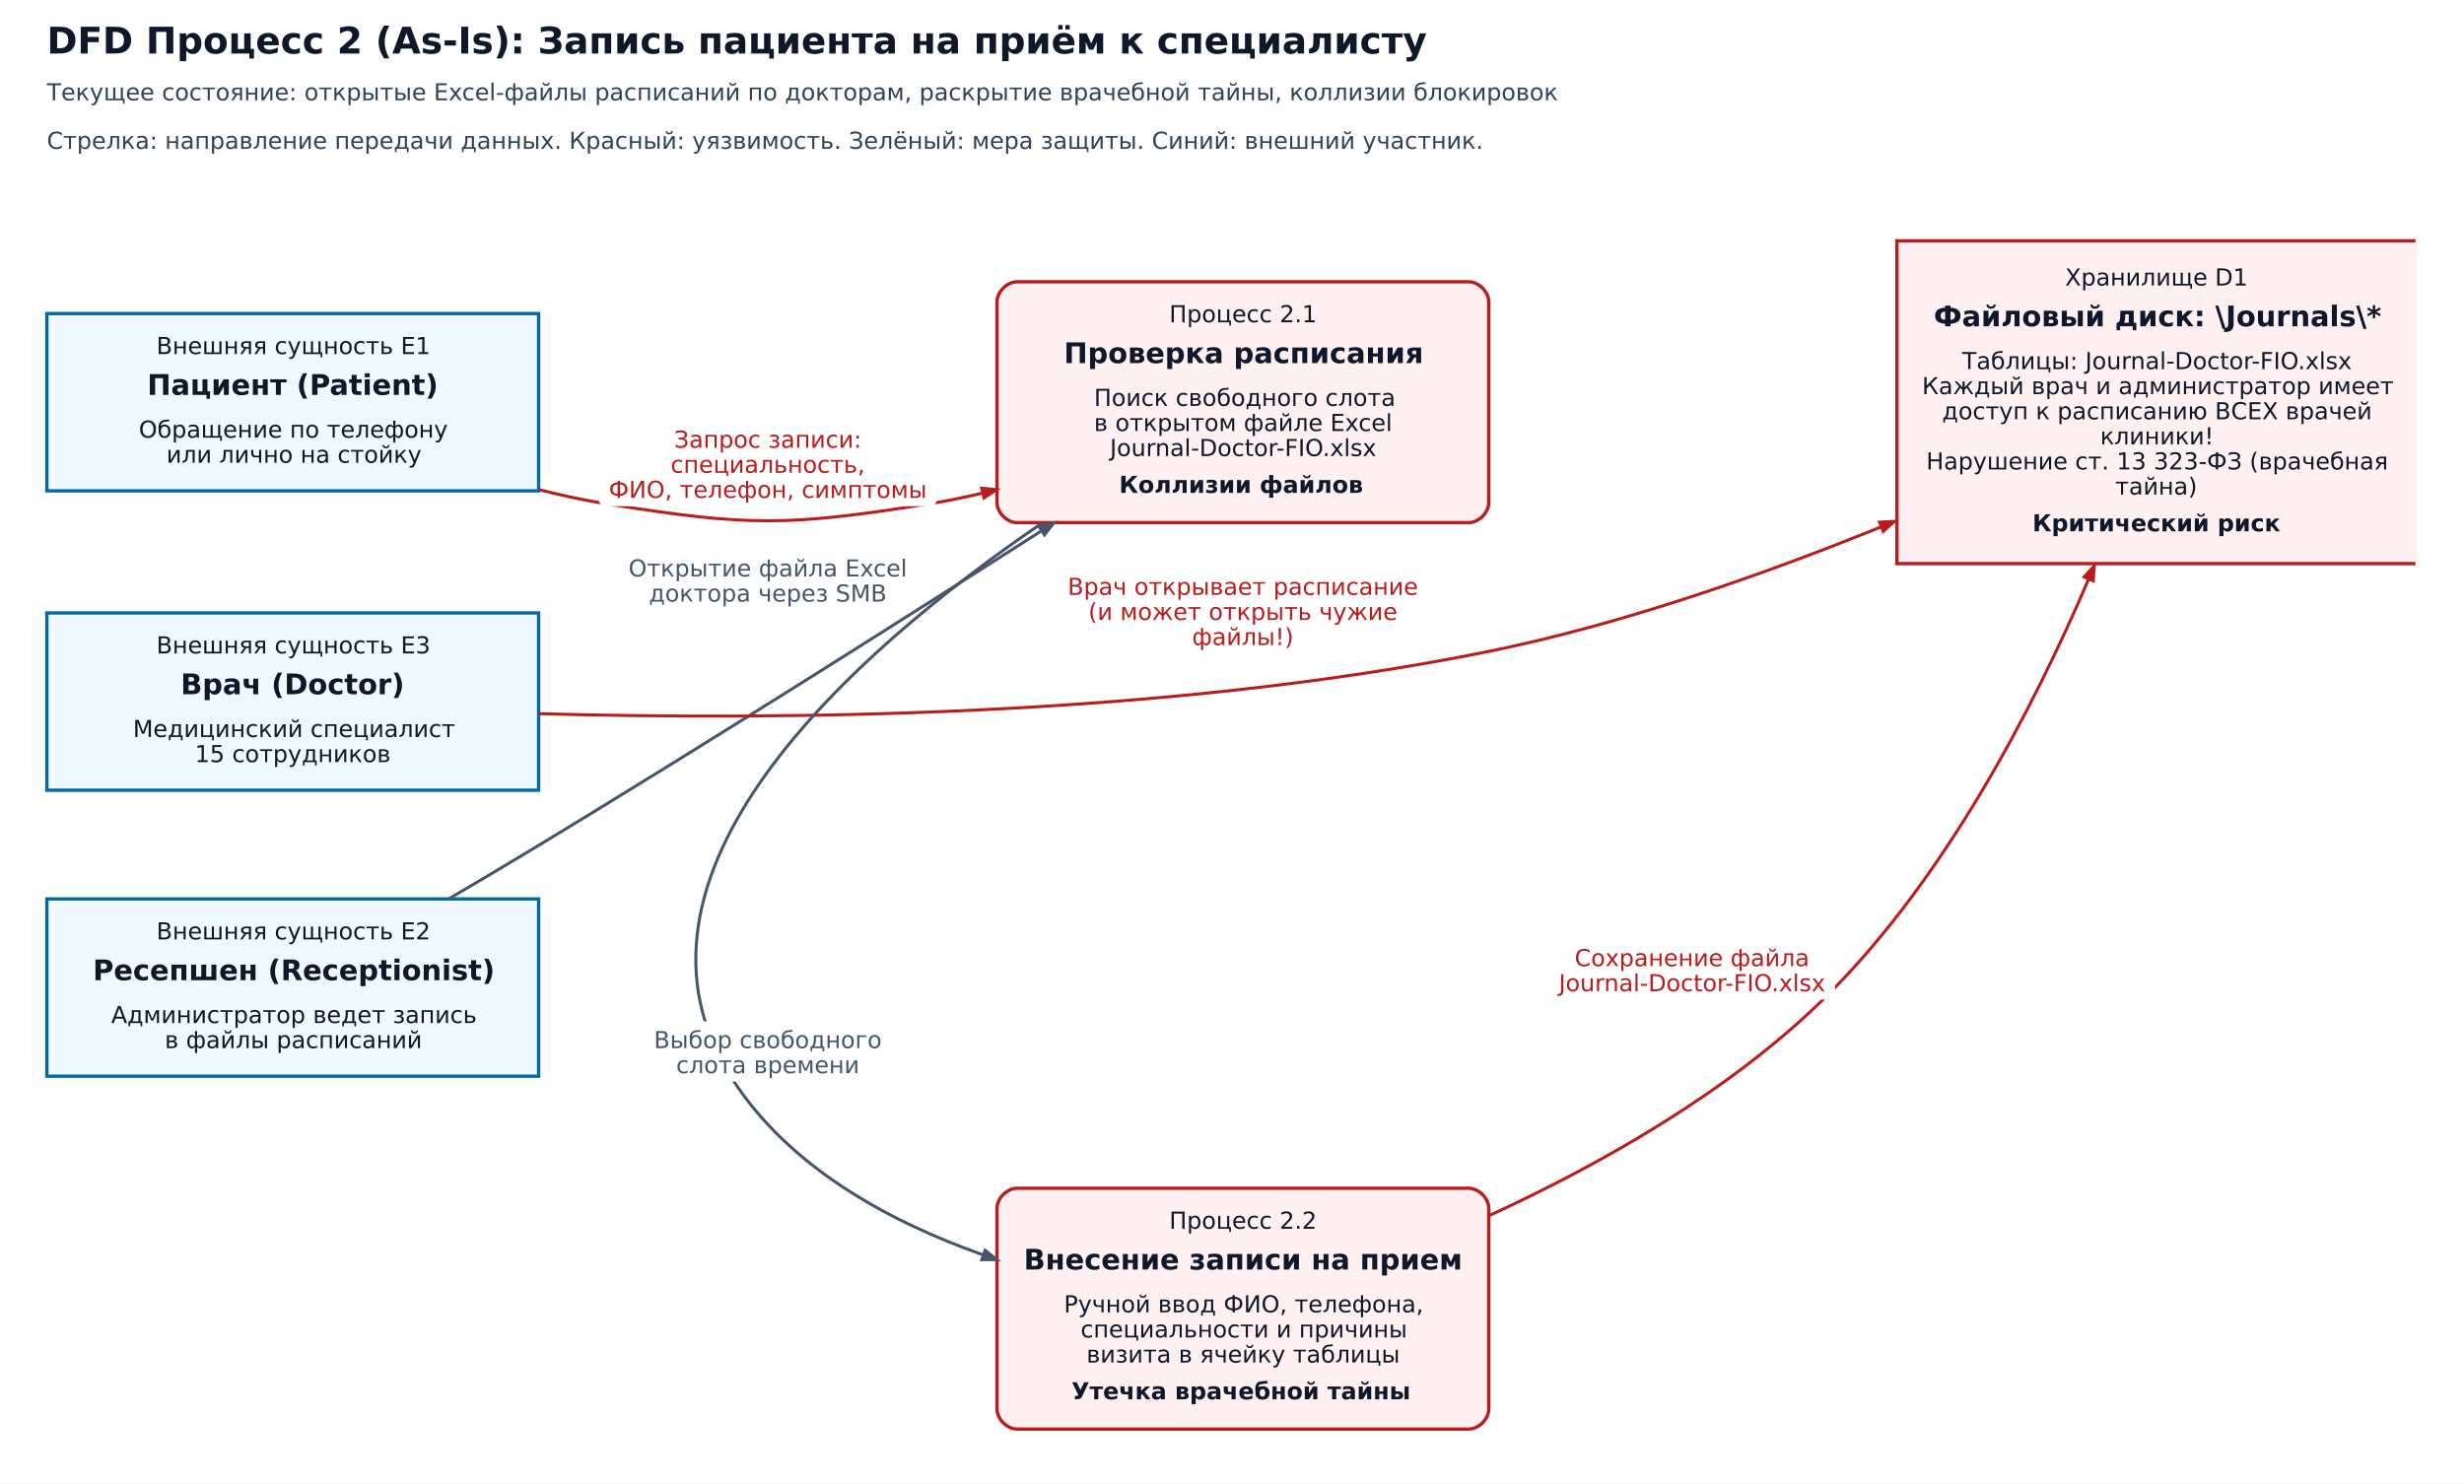
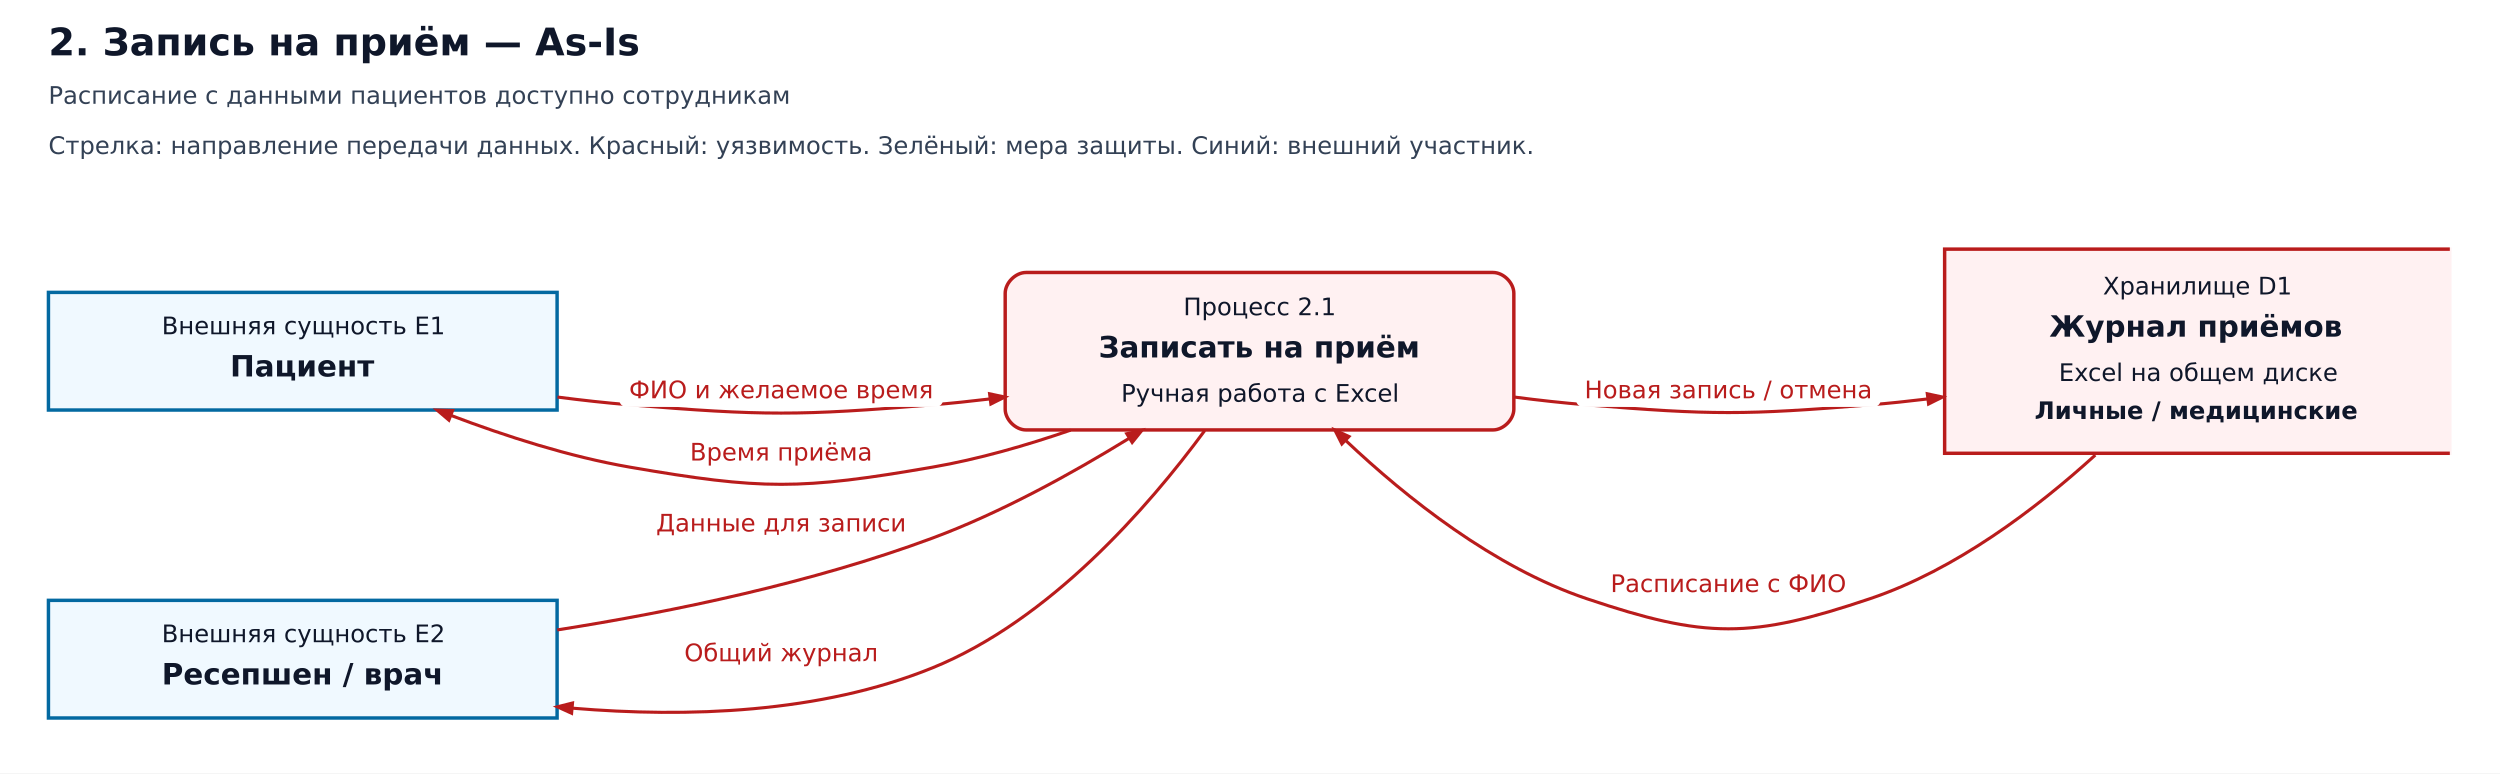
- <svg xmlns="http://www.w3.org/2000/svg" width="1473" height="887" viewBox="0 0 1473 887" role="img" aria-labelledby="title description">
-   <rect width="1473" height="887" fill="white" />
-   <text x="28" y="32" font-family="DejaVu Sans" font-size="22" fill="#0f172a" font-weight="700">DFD Процесс 2 (As-Is): Запись пациента на приём к специалисту</text>
-   <text x="28" y="60" font-family="DejaVu Sans" font-size="14" fill="#334155" font-weight="400">Текущее состояние: открытые Excel-файлы расписаний по докторам, раскрытие врачебной тайны, коллизии блокировок</text>
+ <svg xmlns="http://www.w3.org/2000/svg" width="1445" height="447" viewBox="0 0 1445 447" role="img" aria-labelledby="title description">
+   <rect width="1445" height="447" fill="white" />
+   <text x="28" y="32" font-family="DejaVu Sans" font-size="22" fill="#0f172a" font-weight="700">2. Запись на приём — As-Is</text>
+   <text x="28" y="60" font-family="DejaVu Sans" font-size="14" fill="#334155" font-weight="400">Расписание с данными пациентов доступно сотрудникам</text>
  <text x="28" y="89" font-family="DejaVu Sans" font-size="14" fill="#334155" font-weight="400">Стрелка: направление передачи данных. Красный: уязвимость. Зелёный: мера защиты. Синий: внешний участник.</text>
-   <g id="graph0" class="graph" transform="translate(28,854.5)">
-     <polygon fill="white" stroke="transparent" points="-8.64,8.64 -8.64,-720.14 1425.64,-720.14 1425.64,8.64 -8.64,8.64" />
+   <g id="graph0" class="graph" transform="translate(28,415.0)">
+     <polygon fill="white" stroke="transparent" points="-8.64,8.64 -8.64,-280.64 1397.64,-280.64 1397.64,8.64 -8.64,8.64" />
    <g id="node1" class="node">
-       <polygon fill="#f0f9ff" stroke="#0369a1" stroke-width="2" points="294,-667 0,-667 0,-561 294,-561 294,-667" />
-       <text text-anchor="start" x="65.5" y="-642.8" font-family="DejaVu Sans" font-size="14.00" fill="#0f172a">Внешняя сущность E1</text>
-       <text text-anchor="start" x="60" y="-618.4" font-family="DejaVu Sans" font-weight="bold" font-size="17.00" fill="#0f172a">Пациент (Patient)</text>
-       <text text-anchor="start" x="55" y="-592.8" font-family="DejaVu Sans" font-size="14.00" fill="#0f172a">Обращение по телефону</text>
-       <text text-anchor="start" x="71.5" y="-577.8" font-family="DejaVu Sans" font-size="14.00" fill="#0f172a">или лично на стойку</text>
+       <polygon fill="#f0f9ff" stroke="#0369a1" stroke-width="2" points="294,-246 0,-246 0,-178 294,-178 294,-246" />
+       <text text-anchor="start" x="65.5" y="-221.8" font-family="DejaVu Sans" font-size="14.00" fill="#0f172a">Внешняя сущность E1</text>
+       <text text-anchor="start" x="105" y="-197.4" font-family="DejaVu Sans" font-weight="bold" font-size="17.00" fill="#0f172a">Пациент</text>
+     </g>
+     <g id="node3" class="node">
+       <path fill="#fff1f2" stroke="#b91c1c" stroke-width="2" d="M835,-257.5C835,-257.5 565,-257.5 565,-257.5 559,-257.5 553,-251.5 553,-245.5 553,-245.5 553,-178.5 553,-178.5 553,-172.5 559,-166.5 565,-166.5 565,-166.5 835,-166.5 835,-166.5 841,-166.5 847,-172.5 847,-178.5 847,-178.5 847,-245.5 847,-245.5 847,-251.5 841,-257.5 835,-257.5" />
+       <text text-anchor="start" x="656" y="-232.8" font-family="DejaVu Sans" font-size="14.00" fill="#0f172a">Процесс 2.1</text>
+       <text text-anchor="start" x="607" y="-208.4" font-family="DejaVu Sans" font-weight="bold" font-size="17.00" fill="#0f172a">Записать на приём</text>
+       <text text-anchor="start" x="620" y="-182.8" font-family="DejaVu Sans" font-size="14.00" fill="#0f172a">Ручная работа с Excel</text>
+     </g>
+     <g id="flow_0" class="edge">
+       <path fill="none" stroke="#b91c1c" stroke-width="1.8" d="M294.22,-185.51C308.3,-183.67 322.4,-182.11 336,-181 413.52,-174.65 433.48,-174.65 511,-181 521.84,-181.89 532.99,-183.06 544.2,-184.42" />
+       <polygon fill="#b91c1c" stroke="#b91c1c" stroke-width="1.8" points="543.98,-187.39 552.78,-185.51 544.72,-181.49 543.98,-187.39" />
+       <rect x="330.0" y="-200.8" width="187.0" height="21.0" rx="4" fill="white" />
+       <text text-anchor="middle" x="423.5" y="-184.8" font-family="DejaVu Sans" font-size="14.00" fill="#b91c1c">ФИО и желаемое время</text>
+     </g>
+     <g id="node2" class="node">
+       <polygon fill="#f0f9ff" stroke="#0369a1" stroke-width="2" points="294,-68 0,-68 0,0 294,0 294,-68" />
+       <text text-anchor="start" x="65.5" y="-43.8" font-family="DejaVu Sans" font-size="14.00" fill="#0f172a">Внешняя сущность E2</text>
+       <text text-anchor="start" x="65.5" y="-19.4" font-family="DejaVu Sans" font-weight="bold" font-size="17.00" fill="#0f172a">Ресепшен / врач</text>
+     </g>
+     <g id="flow_1" class="edge">
+       <path fill="none" stroke="#b91c1c" stroke-width="1.8" d="M294.09,-50.9C361.54,-61.54 441.82,-78.28 511,-104 550.36,-118.63 591.12,-141.02 624.58,-161.63" />
+       <polygon fill="#b91c1c" stroke="#b91c1c" stroke-width="1.8" points="623.26,-164.31 632.05,-166.27 626.4,-159.26 623.26,-164.31" />
+       <rect x="345.5" y="-123.8" width="156.0" height="21.0" rx="4" fill="white" />
+       <text text-anchor="middle" x="423.5" y="-107.8" font-family="DejaVu Sans" font-size="14.00" fill="#b91c1c">Данные для записи</text>
+     </g>
+     <g id="flow_5" class="edge">
+       <path fill="none" stroke="#b91c1c" stroke-width="1.8" d="M590.85,-166.38C565.13,-157.52 537.46,-149.57 511,-145 434.36,-131.75 412.64,-131.75 336,-145 301.22,-151.01 264.35,-162.85 232.56,-174.92" />
+       <polygon fill="#b91c1c" stroke="#b91c1c" stroke-width="1.8" points="231.46,-172.16 224.59,-177.99 233.6,-177.71 231.46,-172.16" />
+       <rect x="365.0" y="-164.8" width="117.0" height="21.0" rx="4" fill="white" />
+       <text text-anchor="middle" x="423.5" y="-148.8" font-family="DejaVu Sans" font-size="14.00" fill="#b91c1c">Время приёма</text>
+     </g>
+     <g id="flow_4" class="edge">
+       <path fill="none" stroke="#b91c1c" stroke-width="1.8" d="M668.31,-166.09C635.43,-121.46 578.73,-56.52 511,-29 446.18,-2.66 369.31,-0.11 303.04,-5.66" />
+       <polygon fill="#b91c1c" stroke="#b91c1c" stroke-width="1.8" points="302.38,-2.73 294.18,-6.46 302.91,-8.66 302.38,-2.73" />
+       <rect x="361.0" y="-48.8" width="125.0" height="21.0" rx="4" fill="white" />
+       <text text-anchor="middle" x="423.5" y="-32.8" font-family="DejaVu Sans" font-size="14.00" fill="#b91c1c">Общий журнал</text>
    </g>
    <g id="node4" class="node">
-       <path fill="#fff1f2" stroke="#b91c1c" stroke-width="2" d="M850,-686C850,-686 580,-686 580,-686 574,-686 568,-680 568,-674 568,-674 568,-554 568,-554 568,-548 574,-542 580,-542 580,-542 850,-542 850,-542 856,-542 862,-548 862,-554 862,-554 862,-674 862,-674 862,-680 856,-686 850,-686" />
-       <text text-anchor="start" x="671" y="-661.8" font-family="DejaVu Sans" font-size="14.00" fill="#0f172a">Процесс 2.1</text>
-       <text text-anchor="start" x="608" y="-637.4" font-family="DejaVu Sans" font-weight="bold" font-size="17.00" fill="#0f172a">Проверка расписания</text>
-       <text text-anchor="start" x="626" y="-611.8" font-family="DejaVu Sans" font-size="14.00" fill="#0f172a">Поиск свободного слота</text>
-       <text text-anchor="start" x="626" y="-596.8" font-family="DejaVu Sans" font-size="14.00" fill="#0f172a">в открытом файле Excel</text>
-       <text text-anchor="start" x="635.5" y="-581.8" font-family="DejaVu Sans" font-size="14.00" fill="#0f172a">Journal-Doctor-FIO.xlsx</text>
-       <text text-anchor="start" x="641" y="-559.8" font-family="DejaVu Sans" font-weight="bold" font-size="14.00" fill="#0f172a">Коллизии файлов</text>
+       <polygon fill="#fff1f2" stroke="transparent" points="1095,-152 1095,-272 1389,-272 1389,-152 1095,-152" />
+       <text text-anchor="start" x="1187.5" y="-244.8" font-family="DejaVu Sans" font-size="14.00" fill="#0f172a">Хранилище D1</text>
+       <text text-anchor="start" x="1156.5" y="-220.4" font-family="DejaVu Sans" font-weight="bold" font-size="17.00" fill="#0f172a">Журнал приёмов</text>
+       <text text-anchor="start" x="1162" y="-194.8" font-family="DejaVu Sans" font-size="14.00" fill="#0f172a">Excel на общем диске</text>
+       <text text-anchor="start" x="1148" y="-172.8" font-family="DejaVu Sans" font-weight="bold" font-size="14.00" fill="#0f172a">Личные / медицинские</text>
+       <polyline fill="none" stroke="#b91c1c" stroke-width="2" points="1388,-271 1096,-271 1096,-153 1388,-153 " />
    </g>
-     <g id="flow_0" class="edge">
-       <path fill="none" stroke="#b91c1c" stroke-width="1.8" d="M294.19,-561.71C308.18,-558.18 322.27,-555.17 336,-553 419.41,-539.81 442.59,-539.81 526,-553 536.94,-554.73 548.11,-556.99 559.27,-559.63" />
-       <polygon fill="#b91c1c" stroke="#b91c1c" stroke-width="1.8" points="558.84,-562.59 567.81,-561.71 560.26,-556.81 558.84,-562.59" />
-       <rect x="330.0" y="-602.8" width="202.0" height="51.0" rx="4" fill="white" />
-       <text text-anchor="middle" x="431" y="-586.8" font-family="DejaVu Sans" font-size="14.00" fill="#b91c1c">Запрос записи:</text>
-       <text text-anchor="middle" x="431" y="-571.8" font-family="DejaVu Sans" font-size="14.00" fill="#b91c1c">специальность,</text>
-       <text text-anchor="middle" x="431" y="-556.8" font-family="DejaVu Sans" font-size="14.00" fill="#b91c1c">ФИО, телефон, симптомы</text>
-     </g>
-     <g id="node2" class="node">
-       <polygon fill="#f0f9ff" stroke="#0369a1" stroke-width="2" points="294,-317 0,-317 0,-211 294,-211 294,-317" />
-       <text text-anchor="start" x="65.5" y="-292.8" font-family="DejaVu Sans" font-size="14.00" fill="#0f172a">Внешняя сущность E2</text>
-       <text text-anchor="start" x="27.5" y="-268.4" font-family="DejaVu Sans" font-weight="bold" font-size="17.00" fill="#0f172a">Ресепшен (Receptionist)</text>
-       <text text-anchor="start" x="38.5" y="-242.8" font-family="DejaVu Sans" font-size="14.00" fill="#0f172a">Администратор ведет запись</text>
-       <text text-anchor="start" x="70.5" y="-227.8" font-family="DejaVu Sans" font-size="14.00" fill="#0f172a">в файлы расписаний</text>
-     </g>
-     <g id="flow_1" class="edge">
-       <path fill="none" stroke="#475569" stroke-width="1.8" d="M240.2,-317.01C258.11,-327.5 276.69,-338.51 294,-349 396.26,-411 511.01,-483.61 594.69,-537.13" />
-       <polygon fill="#475569" stroke="#475569" stroke-width="1.8" points="593.16,-539.69 601.93,-541.76 596.37,-534.68 593.16,-539.69" />
-       <rect x="342.0" y="-525.8" width="178.0" height="36" rx="4" fill="white" />
-       <text text-anchor="middle" x="431" y="-509.8" font-family="DejaVu Sans" font-size="14.00" fill="#475569">Открытие файла Excel</text>
-       <text text-anchor="middle" x="431" y="-494.8" font-family="DejaVu Sans" font-size="14.00" fill="#475569">доктора через SMB</text>
-     </g>
-     <g id="node3" class="node">
-       <polygon fill="#f0f9ff" stroke="#0369a1" stroke-width="2" points="294,-488 0,-488 0,-382 294,-382 294,-488" />
-       <text text-anchor="start" x="65.5" y="-463.8" font-family="DejaVu Sans" font-size="14.00" fill="#0f172a">Внешняя сущность E3</text>
-       <text text-anchor="start" x="80" y="-439.4" font-family="DejaVu Sans" font-weight="bold" font-size="17.00" fill="#0f172a">Врач (Doctor)</text>
-       <text text-anchor="start" x="51.5" y="-413.8" font-family="DejaVu Sans" font-size="14.00" fill="#0f172a">Медицинский специалист</text>
-       <text text-anchor="start" x="88.5" y="-398.8" font-family="DejaVu Sans" font-size="14.00" fill="#0f172a">15 сотрудников</text>
-     </g>
-     <g id="node6" class="node">
-       <polygon fill="#fff1f2" stroke="transparent" points="1105,-516.5 1105,-711.5 1417,-711.5 1417,-516.5 1105,-516.5" />
-       <text text-anchor="start" x="1206.5" y="-683.8" font-family="DejaVu Sans" font-size="14.00" fill="#0f172a">Хранилище D1</text>
-       <text text-anchor="start" x="1128" y="-659.4" font-family="DejaVu Sans" font-weight="bold" font-size="17.00" fill="#0f172a">Файловый диск: \Journals\*</text>
-       <text text-anchor="start" x="1145" y="-633.8" font-family="DejaVu Sans" font-size="14.00" fill="#0f172a">Таблицы: Journal-Doctor-FIO.xlsx</text>
-       <text text-anchor="start" x="1121" y="-618.8" font-family="DejaVu Sans" font-size="14.00" fill="#0f172a">Каждый врач и администратор имеет</text>
-       <text text-anchor="start" x="1133" y="-603.8" font-family="DejaVu Sans" font-size="14.00" fill="#0f172a">доступ к расписанию ВСЕХ врачей</text>
-       <text text-anchor="start" x="1227.5" y="-588.8" font-family="DejaVu Sans" font-size="14.00" fill="#0f172a">клиники!</text>
-       <text text-anchor="start" x="1123.5" y="-573.8" font-family="DejaVu Sans" font-size="14.00" fill="#0f172a">Нарушение ст. 13 323-ФЗ (врачебная</text>
-       <text text-anchor="start" x="1236.5" y="-558.8" font-family="DejaVu Sans" font-size="14.00" fill="#0f172a">тайна)</text>
-       <text text-anchor="start" x="1187" y="-536.8" font-family="DejaVu Sans" font-weight="bold" font-size="14.00" fill="#0f172a">Критический риск</text>
-       <polyline fill="none" stroke="#b91c1c" stroke-width="2" points="1416,-710.5 1106,-710.5 1106,-517.5 1416,-517.5 " />
-     </g>
-     <g id="flow_4" class="edge">
-       <path fill="none" stroke="#b91c1c" stroke-width="1.8" d="M294.23,-427.78C439.7,-423.71 668.52,-425.76 862,-465 941.37,-481.1 1025.85,-510.79 1096.47,-539.45" />
-       <polygon fill="#b91c1c" stroke="#b91c1c" stroke-width="1.8" points="1095.58,-542.3 1104.57,-542.76 1097.82,-536.79 1095.58,-542.3" />
-       <rect x="605.0" y="-514.8" width="220.0" height="51" rx="4" fill="white" />
-       <text text-anchor="middle" x="715" y="-498.8" font-family="DejaVu Sans" font-size="14.00" fill="#b91c1c">Врач открывает расписание</text>
-       <text text-anchor="middle" x="715" y="-483.8" font-family="DejaVu Sans" font-size="14.00" fill="#b91c1c">(и может открыть чужие</text>
-       <text text-anchor="middle" x="715" y="-468.8" font-family="DejaVu Sans" font-size="14.00" fill="#b91c1c">файлы!)</text>
-     </g>
-     <g id="node5" class="node">
-       <path fill="#fff1f2" stroke="#b91c1c" stroke-width="2" d="M850,-144C850,-144 580,-144 580,-144 574,-144 568,-138 568,-132 568,-132 568,-12 568,-12 568,-6 574,0 580,0 580,0 850,0 850,0 856,0 862,-6 862,-12 862,-12 862,-132 862,-132 862,-138 856,-144 850,-144" />
-       <text text-anchor="start" x="671" y="-119.8" font-family="DejaVu Sans" font-size="14.00" fill="#0f172a">Процесс 2.2</text>
-       <text text-anchor="start" x="584" y="-95.4" font-family="DejaVu Sans" font-weight="bold" font-size="17.00" fill="#0f172a">Внесение записи на прием</text>
-       <text text-anchor="start" x="608" y="-69.8" font-family="DejaVu Sans" font-size="14.00" fill="#0f172a">Ручной ввод ФИО, телефона,</text>
-       <text text-anchor="start" x="618" y="-54.8" font-family="DejaVu Sans" font-size="14.00" fill="#0f172a">специальности и причины</text>
-       <text text-anchor="start" x="621.5" y="-39.8" font-family="DejaVu Sans" font-size="14.00" fill="#0f172a">визита в ячейку таблицы</text>
-       <text text-anchor="start" x="612.5" y="-17.8" font-family="DejaVu Sans" font-weight="bold" font-size="14.00" fill="#0f172a">Утечка врачебной тайны</text>
+     <g id="flow_3" class="edge">
+       <path fill="none" stroke="#b91c1c" stroke-width="1.8" d="M847.22,-185.51C861.3,-183.67 875.4,-182.11 889,-181 961.65,-175.05 980.35,-175.05 1053,-181 1063.84,-181.89 1074.99,-183.06 1086.2,-184.42" />
+       <polygon fill="#b91c1c" stroke="#b91c1c" stroke-width="1.8" points="1085.98,-187.39 1094.78,-185.51 1086.72,-181.49 1085.98,-187.39" />
+       <rect x="883.0" y="-200.8" width="176.0" height="21.0" rx="4" fill="white" />
+       <text text-anchor="middle" x="971" y="-184.8" font-family="DejaVu Sans" font-size="14.00" fill="#b91c1c">Новая запись / отмена</text>
    </g>
    <g id="flow_2" class="edge">
-       <path fill="none" stroke="#475569" stroke-width="1.8" d="M595.29,-542C479.26,-462.72 331.46,-330.38 410,-209 443.81,-156.75 502.79,-124.24 559.93,-104.09" />
-       <polygon fill="#475569" stroke="#475569" stroke-width="1.8" points="560.9,-106.9 567.98,-101.33 558.97,-101.28 560.9,-106.9" />
-       <rect x="357.0" y="-243.8" width="148.0" height="36.0" rx="4" fill="white" />
-       <text text-anchor="middle" x="431" y="-227.8" font-family="DejaVu Sans" font-size="14.00" fill="#475569">Выбор свободного</text>
-       <text text-anchor="middle" x="431" y="-212.8" font-family="DejaVu Sans" font-size="14.00" fill="#475569">слота времени</text>
-     </g>
-     <g id="flow_3" class="edge">
-       <path fill="none" stroke="#b91c1c" stroke-width="1.8" d="M862.33,-127.68C929.36,-158.53 1006.32,-202.07 1063,-258 1134.68,-328.73 1187.62,-431.08 1220.46,-507.9" />
-       <polygon fill="#b91c1c" stroke="#b91c1c" stroke-width="1.8" points="1217.91,-509.52 1223.97,-516.19 1223.39,-507.2 1217.91,-509.52" />
-       <rect x="898.0" y="-292.8" width="171.0" height="36.0" rx="4" fill="white" />
-       <text text-anchor="middle" x="983.5" y="-276.8" font-family="DejaVu Sans" font-size="14.00" fill="#b91c1c">Сохранение файла</text>
-       <text text-anchor="middle" x="983.5" y="-261.8" font-family="DejaVu Sans" font-size="14.00" fill="#b91c1c">Journal-Doctor-FIO.xlsx</text>
+       <path fill="none" stroke="#b91c1c" stroke-width="1.8" d="M1183.08,-151.96C1148.64,-120.68 1102.16,-85.57 1053,-69 983.93,-45.72 958.07,-45.72 889,-69 835.41,-87.07 784.99,-127.17 749.89,-160.32" />
+       <polygon fill="#b91c1c" stroke="#b91c1c" stroke-width="1.8" points="747.6,-158.4 743.52,-166.43 751.71,-162.7 747.6,-158.4" />
+       <rect x="897.5" y="-88.8" width="147.0" height="21.0" rx="4" fill="white" />
+       <text text-anchor="middle" x="971" y="-72.8" font-family="DejaVu Sans" font-size="14.00" fill="#b91c1c">Расписание с ФИО</text>
    </g>
  </g>
</svg>
